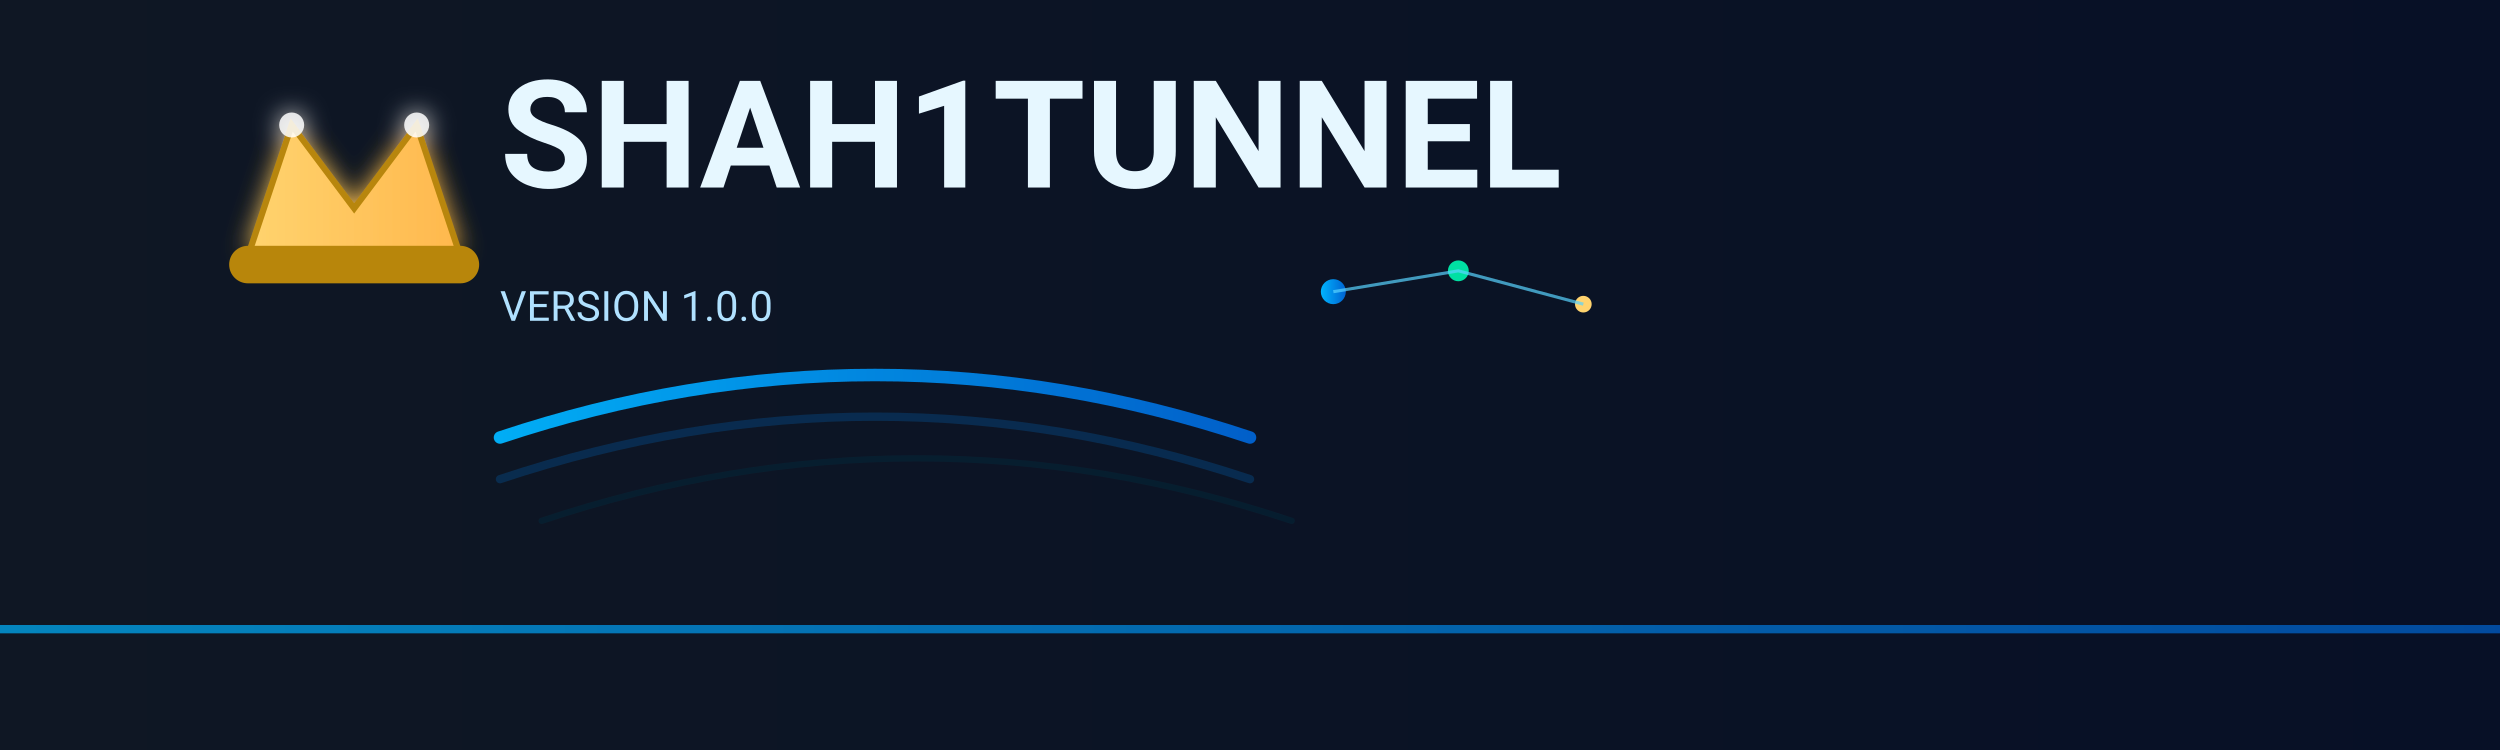
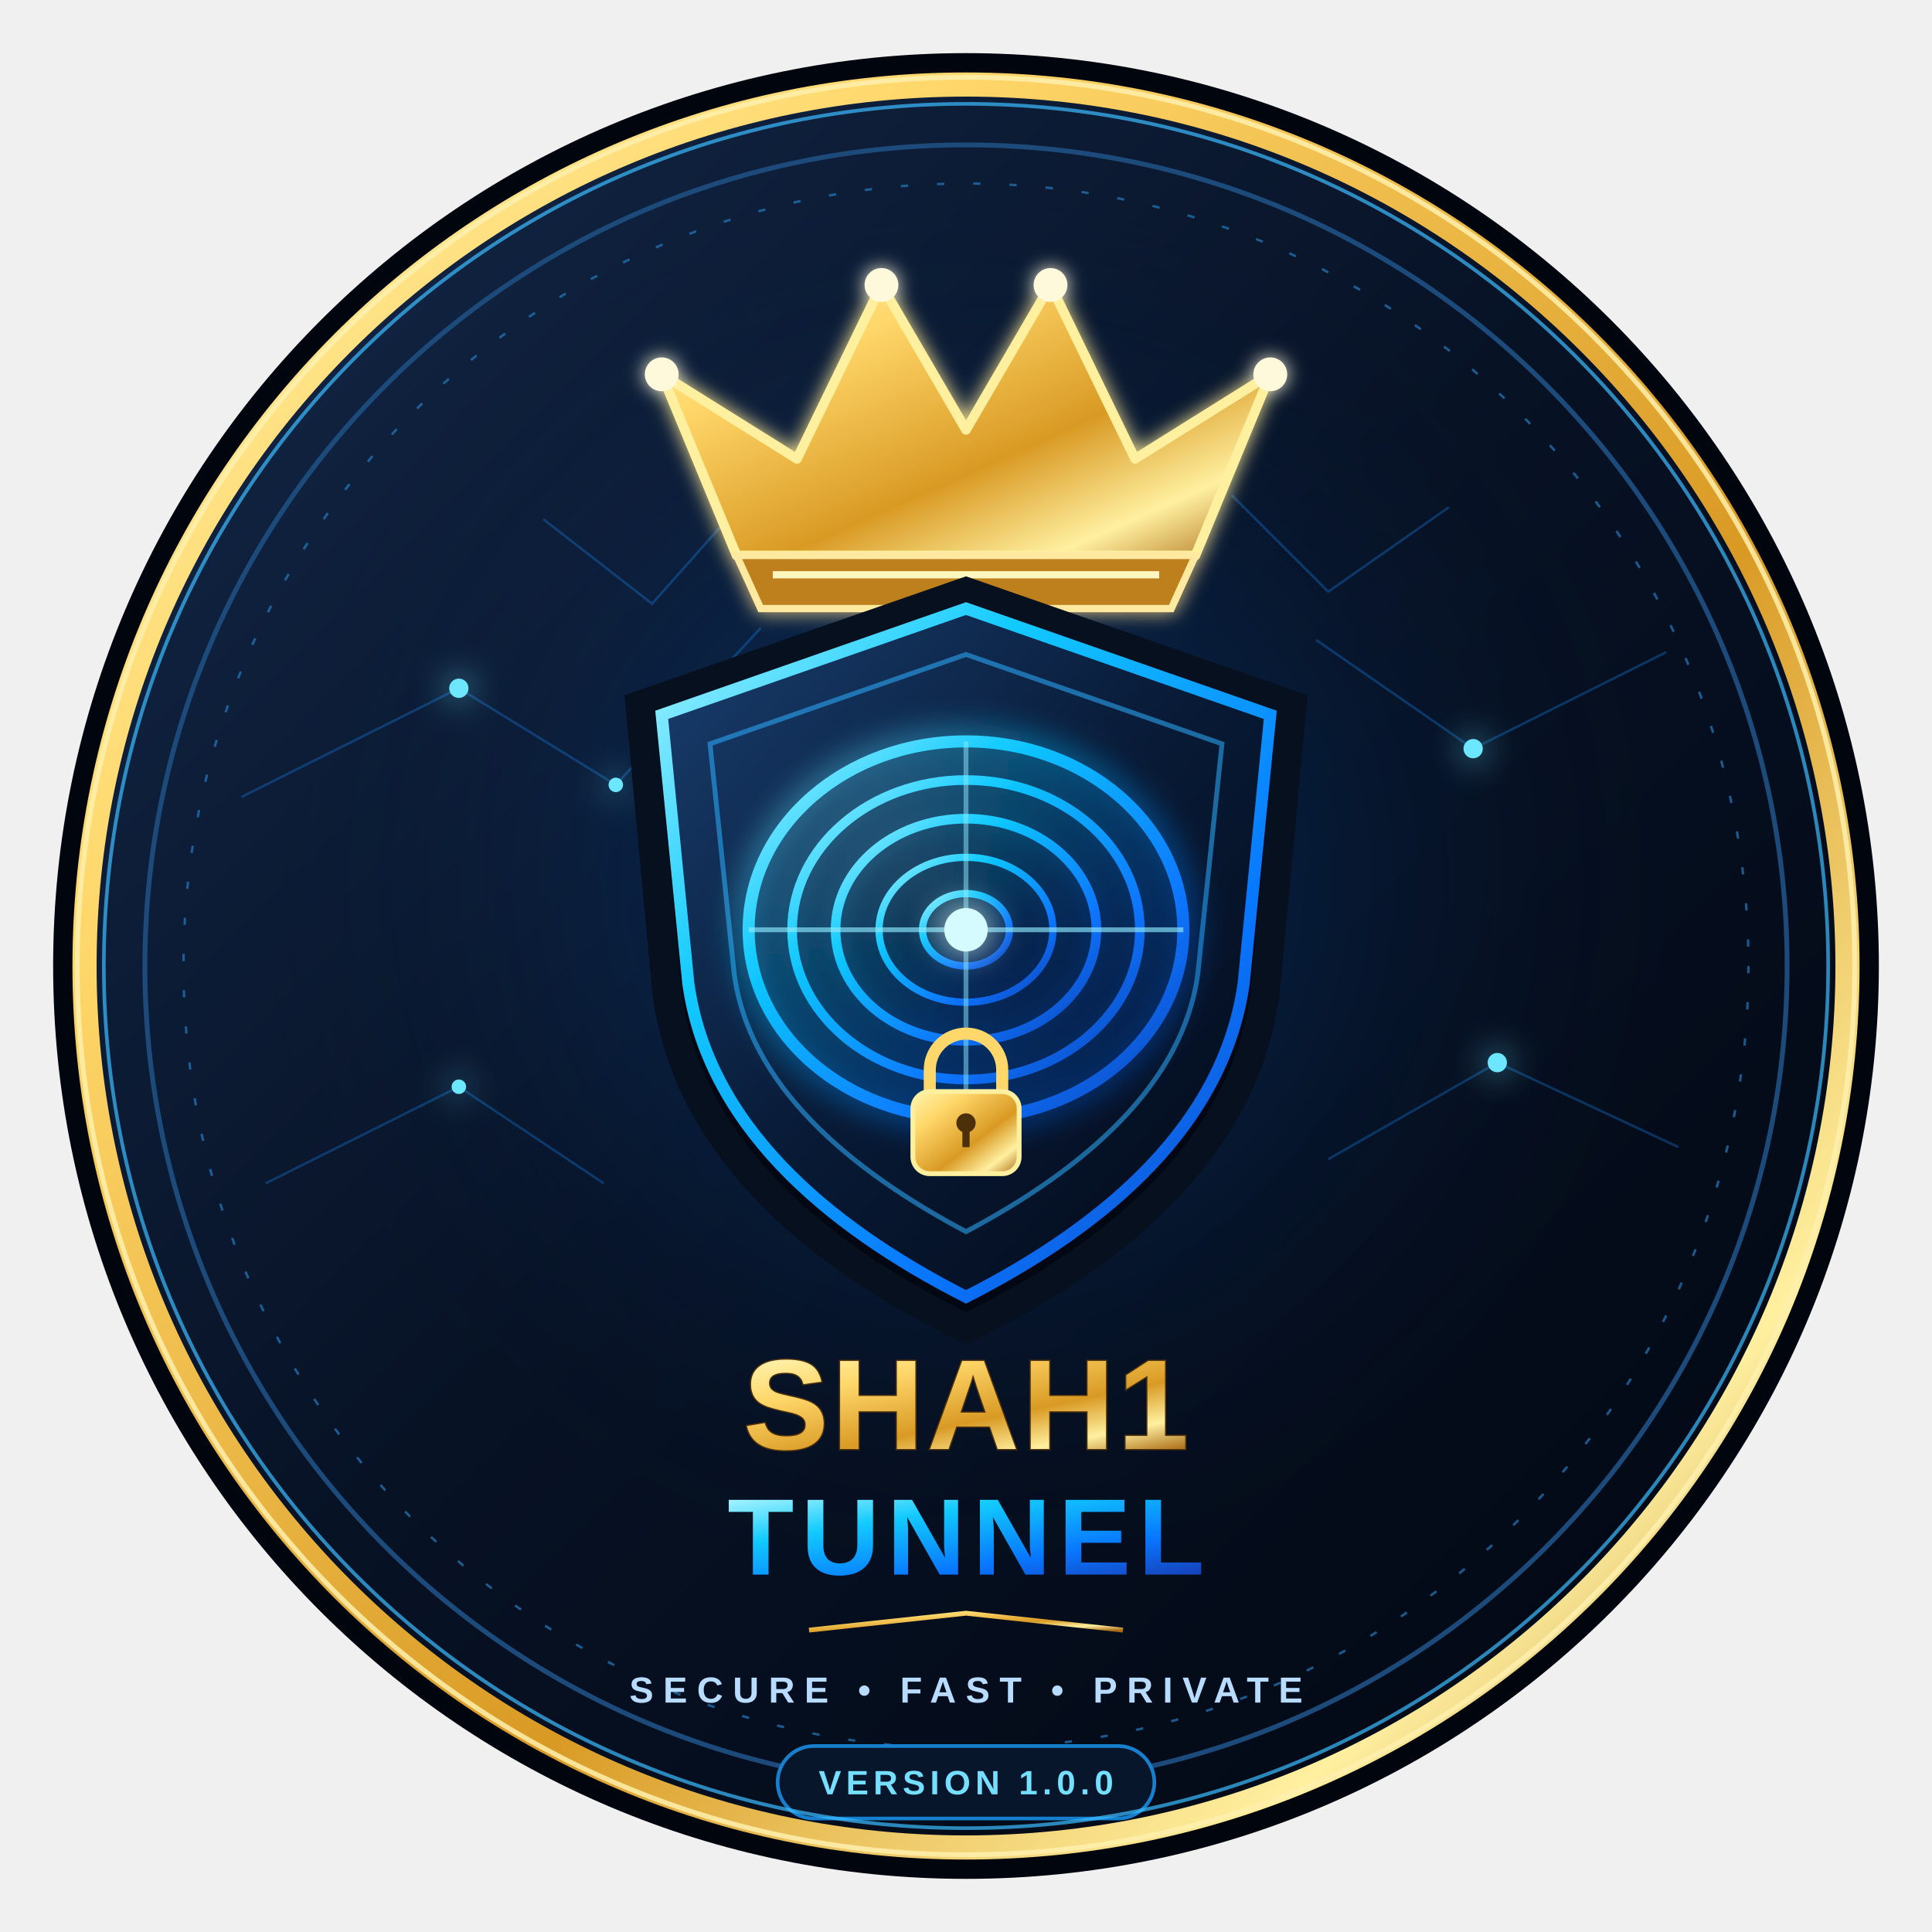
- <svg xmlns="http://www.w3.org/2000/svg" width="1200" height="360" viewBox="0 0 1200 360" role="img" aria-labelledby="title desc">
+ <svg xmlns="http://www.w3.org/2000/svg" width="800" height="800" viewBox="0 0 800 800" role="img" aria-labelledby="title desc">
  <defs>
-     <linearGradient id="g1" x1="0" x2="1">
-       <stop offset="0%" stop-color="#0f1724" />
-       <stop offset="100%" stop-color="#071026" />
+     <linearGradient id="bg" x1="0" y1="0" x2="1" y2="1">
+       <stop offset="0" stop-color="#14294b" />
+       <stop offset=".48" stop-color="#071225" />
+       <stop offset="1" stop-color="#020711" />
    </linearGradient>
-     <linearGradient id="gold" x1="0" x2="1">
-       <stop offset="0%" stop-color="#FFD36E" />
-       <stop offset="100%" stop-color="#FFB84D" />
+     <linearGradient id="gold" x1="0" y1="0" x2="1" y2="1">
+       <stop offset="0" stop-color="#fff4b0" />
+       <stop offset=".25" stop-color="#ffd76a" />
+       <stop offset=".6" stop-color="#d99a24" />
+       <stop offset=".82" stop-color="#fff0a0" />
+       <stop offset="1" stop-color="#a96913" />
    </linearGradient>
-     <linearGradient id="blue" x1="0" x2="1">
-       <stop offset="0%" stop-color="#00B4FF" />
-       <stop offset="100%" stop-color="#0063D1" />
+     <linearGradient id="blue" x1="0" y1="0" x2="1" y2="1">
+       <stop offset="0" stop-color="#a4f3ff" />
+       <stop offset=".3" stop-color="#12caff" />
+       <stop offset=".7" stop-color="#0877ff" />
+       <stop offset="1" stop-color="#1740b8" />
    </linearGradient>
-     <filter id="glow" x="-50%" y="-50%" width="200%" height="200%">
-       <feGaussianBlur stdDeviation="6" result="coloredBlur" />
+     <linearGradient id="shield" x1="0" y1="0" x2="1" y2="1">
+       <stop offset="0" stop-color="#193f70" />
+       <stop offset=".5" stop-color="#081a36" />
+       <stop offset="1" stop-color="#030916" />
+     </linearGradient>
+     <radialGradient id="centerGlow">
+       <stop offset="0" stop-color="#087cff" stop-opacity=".3" />
+       <stop offset="1" stop-color="#071225" stop-opacity="0" />
+     </radialGradient>
+     <filter id="blueGlow" x="-80%" y="-80%" width="260%" height="260%">
+       <feGaussianBlur stdDeviation="7" result="blur" />
      <feMerge>
-         <feMergeNode in="coloredBlur" />
+         <feMergeNode in="blur" />
        <feMergeNode in="SourceGraphic" />
      </feMerge>
    </filter>
+     <filter id="goldGlow" x="-80%" y="-80%" width="260%" height="260%">
+       <feGaussianBlur stdDeviation="4" result="blur" />
+       <feMerge>
+         <feMergeNode in="blur" />
+         <feMergeNode in="SourceGraphic" />
+       </feMerge>
+     </filter>
+     <clipPath id="circleClip">
+       <circle cx="400" cy="400" r="360" />
+     </clipPath>
+     <path id="topArc" d="M 115,400 A 285,285 0 0,1 685,400" />
  </defs>
-   <rect width="1200" height="360" fill="url(#g1)" />
-   <g transform="translate(80,40)">
-     <g filter="url(#glow)">
-       <path d="M40 80 L60 20 L90 60 L120 20 L140 80 L40 80 Z" fill="url(#gold)" stroke="#B8860B" stroke-width="3" />
-       <circle cx="60" cy="20" r="6" fill="#FFFFFF" opacity="0.85" />
-       <circle cx="120" cy="20" r="6" fill="#FFFFFF" opacity="0.85" />
+   <circle cx="400" cy="400" r="378" fill="#01050d" />
+   <circle cx="400" cy="400" r="370" fill="url(#gold)" />
+   <circle cx="400" cy="400" r="360" fill="url(#bg)" />
+   <g clip-path="url(#circleClip)">
+     <circle cx="400" cy="400" r="340" fill="none" stroke="#1c4b7b" stroke-width="2" />
+     <circle cx="400" cy="400" r="324" fill="none" stroke="#247bc0" stroke-width="1" stroke-dasharray="3 12" opacity=".7" />
+     <circle cx="400" cy="365" r="300" fill="url(#centerGlow)" />
+     <g fill="none" stroke="#168dff" opacity=".3">
+       <path d="M100 330 L190 285 L255 325 L315 260" />
+       <path d="M545 265 L610 310 L690 270" />
+       <path d="M110 490 L190 450 L250 490" />
+       <path d="M550 480 L620 440 L695 475" />
+       <path d="M225 215 L270 250 L310 205" />
+       <path d="M510 205 L550 245 L600 210" />
    </g>
-     <rect x="30" y="78" width="120" height="18" rx="9" fill="#B8860B" />
+     <g fill="#6de6ff" filter="url(#blueGlow)">
+       <circle cx="190" cy="285" r="4" />
+       <circle cx="255" cy="325" r="3" />
+       <circle cx="610" cy="310" r="4" />
+       <circle cx="190" cy="450" r="3" />
+       <circle cx="620" cy="440" r="4" />
+     </g>
+     <g filter="url(#goldGlow)">
+       <path d="M305 230                L274 155                L330 190                L365 118                L400 178                L435 118                L470 190                L526 155                L495 230 Z" fill="url(#gold)" stroke="#fff0a0" stroke-width="4" stroke-linejoin="round" />
+       <path d="M305 230 L495 230 L485 252 L315 252 Z" fill="#bd801d" stroke="#ffe8a0" stroke-width="3" />
+       <path d="M320 238 L480 238" stroke="#fff5bf" stroke-width="3" />
+       <g fill="#fff9dc">
+         <circle cx="274" cy="155" r="7" />
+         <circle cx="365" cy="118" r="7" />
+         <circle cx="435" cy="118" r="7" />
+         <circle cx="526" cy="155" r="7" />
+       </g>
+     </g>
+     <path d="M400 245              L535 292              L524 410              C516 475 462 520 400 550              C338 520 284 475 276 410              L265 292 Z" fill="#020813" stroke="#06101e" stroke-width="12" />
+     <path d="M400 252              L526 296              L515 407              C507 465 459 507 400 537              C341 507 293 465 285 407              L274 296 Z" fill="url(#shield)" stroke="url(#blue)" stroke-width="5" />
+     <path d="M400 271              L506 308              L496 403              C490 449 449 484 400 510              C351 484 310 449 304 403              L294 308 Z" fill="none" stroke="#2caeff" stroke-width="2" opacity=".55" />
+     <g fill="none" stroke="url(#blue)" filter="url(#blueGlow)">
+       <ellipse cx="400" cy="385" rx="90" ry="78" stroke-width="5" />
+       <ellipse cx="400" cy="385" rx="72" ry="62" stroke-width="4" />
+       <ellipse cx="400" cy="385" rx="54" ry="46" stroke-width="4" />
+       <ellipse cx="400" cy="385" rx="36" ry="30" stroke-width="3" />
+       <ellipse cx="400" cy="385" rx="18" ry="15" stroke-width="3" />
+     </g>
+     <path d="M310 385 L490 385" stroke="#8deaff" stroke-width="2" opacity=".65" />
+     <path d="M400 307 L400 463" stroke="#8deaff" stroke-width="2" opacity=".5" />
+     <circle cx="400" cy="385" r="9" fill="#d6fbff" filter="url(#blueGlow)" />
+     <g transform="translate(400 456)">
+       <path d="M-15 -2 V-13 A15 15 0 0 1 15 -13 V-2" fill="none" stroke="#ffd76a" stroke-width="5" stroke-linecap="round" />
+       <rect x="-22" y="-4" width="44" height="34" rx="7" fill="url(#gold)" stroke="#fff0a0" stroke-width="2" />
+       <circle cx="0" cy="9" r="4" fill="#4b3009" />
+       <path d="M0 12 V19" stroke="#4b3009" stroke-width="3" />
+     </g>
+     <text x="400" y="600" text-anchor="middle" font-family="Arial, Helvetica, sans-serif" font-size="53" font-weight="900" letter-spacing="1.2" fill="url(#gold)" stroke="#50320d" stroke-width="1" paint-order="stroke">
+       SHAH1
+     </text>
+     <text x="400" y="652" text-anchor="middle" font-family="Arial, Helvetica, sans-serif" font-size="45" font-weight="900" letter-spacing="3" fill="url(#blue)">
+       TUNNEL
+     </text>
+     <path d="M210 675 H335 M465 675 H590" stroke="url(#gold)" stroke-width="2" />
+     <path d="M335 675 L400 668 L465 675" fill="none" stroke="url(#gold)" stroke-width="2" />
+     <text x="400" y="705" text-anchor="middle" font-family="Arial, Helvetica, sans-serif" font-size="15" font-weight="700" letter-spacing="4" fill="#b8dcff">
+       SECURE • FAST • PRIVATE
+     </text>
+     <rect x="322" y="723" width="156" height="30" rx="15" fill="#07162a" stroke="#167fce" stroke-width="1.5" />
+     <text x="400" y="743" text-anchor="middle" font-family="Arial, Helvetica, sans-serif" font-size="14" font-weight="700" letter-spacing="2" fill="#75dfff">
+       VERSION 1.0.0
+     </text>
  </g>
-   <g transform="translate(240,90)">
-     <text x="0" y="0" font-family="Segoe UI, Roboto, Arial, sans-serif" font-size="72" font-weight="700" fill="#E6F7FF">SHAH1TUNNEL</text>
-     <text x="0" y="64" font-family="Segoe UI, Roboto, Arial, sans-serif" font-size="20" fill="#B0E1FF">VERSION 1.0.0</text>
-   </g>
-   <g transform="translate(240,170)">
-     <path d="M0 40 C120 0, 240 0, 360 40" stroke="url(#blue)" stroke-width="6" fill="none" stroke-linecap="round" opacity="0.95" />
-     <path d="M0 60 C120 20, 240 20, 360 60" stroke="#073b6a" stroke-width="4" fill="none" stroke-linecap="round" opacity="0.6" />
-     <path d="M20 80 C140 40, 260 40, 380 80" stroke="#02283a" stroke-width="3" fill="none" stroke-linecap="round" opacity="0.5" />
-   </g>
-   <g transform="translate(640,140)">
-     <circle cx="0" cy="0" r="6" fill="url(#blue)" />
-     <circle cx="60" cy="-10" r="5" fill="#00E0A3" />
-     <circle cx="120" cy="6" r="4" fill="#FFD36E" />
-     <path d="M0 0 L60 -10 L120 6" stroke="#58D3FF" stroke-width="1.5" fill="none" opacity="0.7" />
-   </g>
-   <rect x="0" y="300" width="1200" height="4" fill="url(#blue)" opacity="0.7" />
+   <circle cx="400" cy="400" r="368" fill="none" stroke="#fff0ad" stroke-width="2" opacity=".85" />
+   <circle cx="400" cy="400" r="357" fill="none" stroke="#3bbcff" stroke-width="1.5" opacity=".7" />
</svg>
